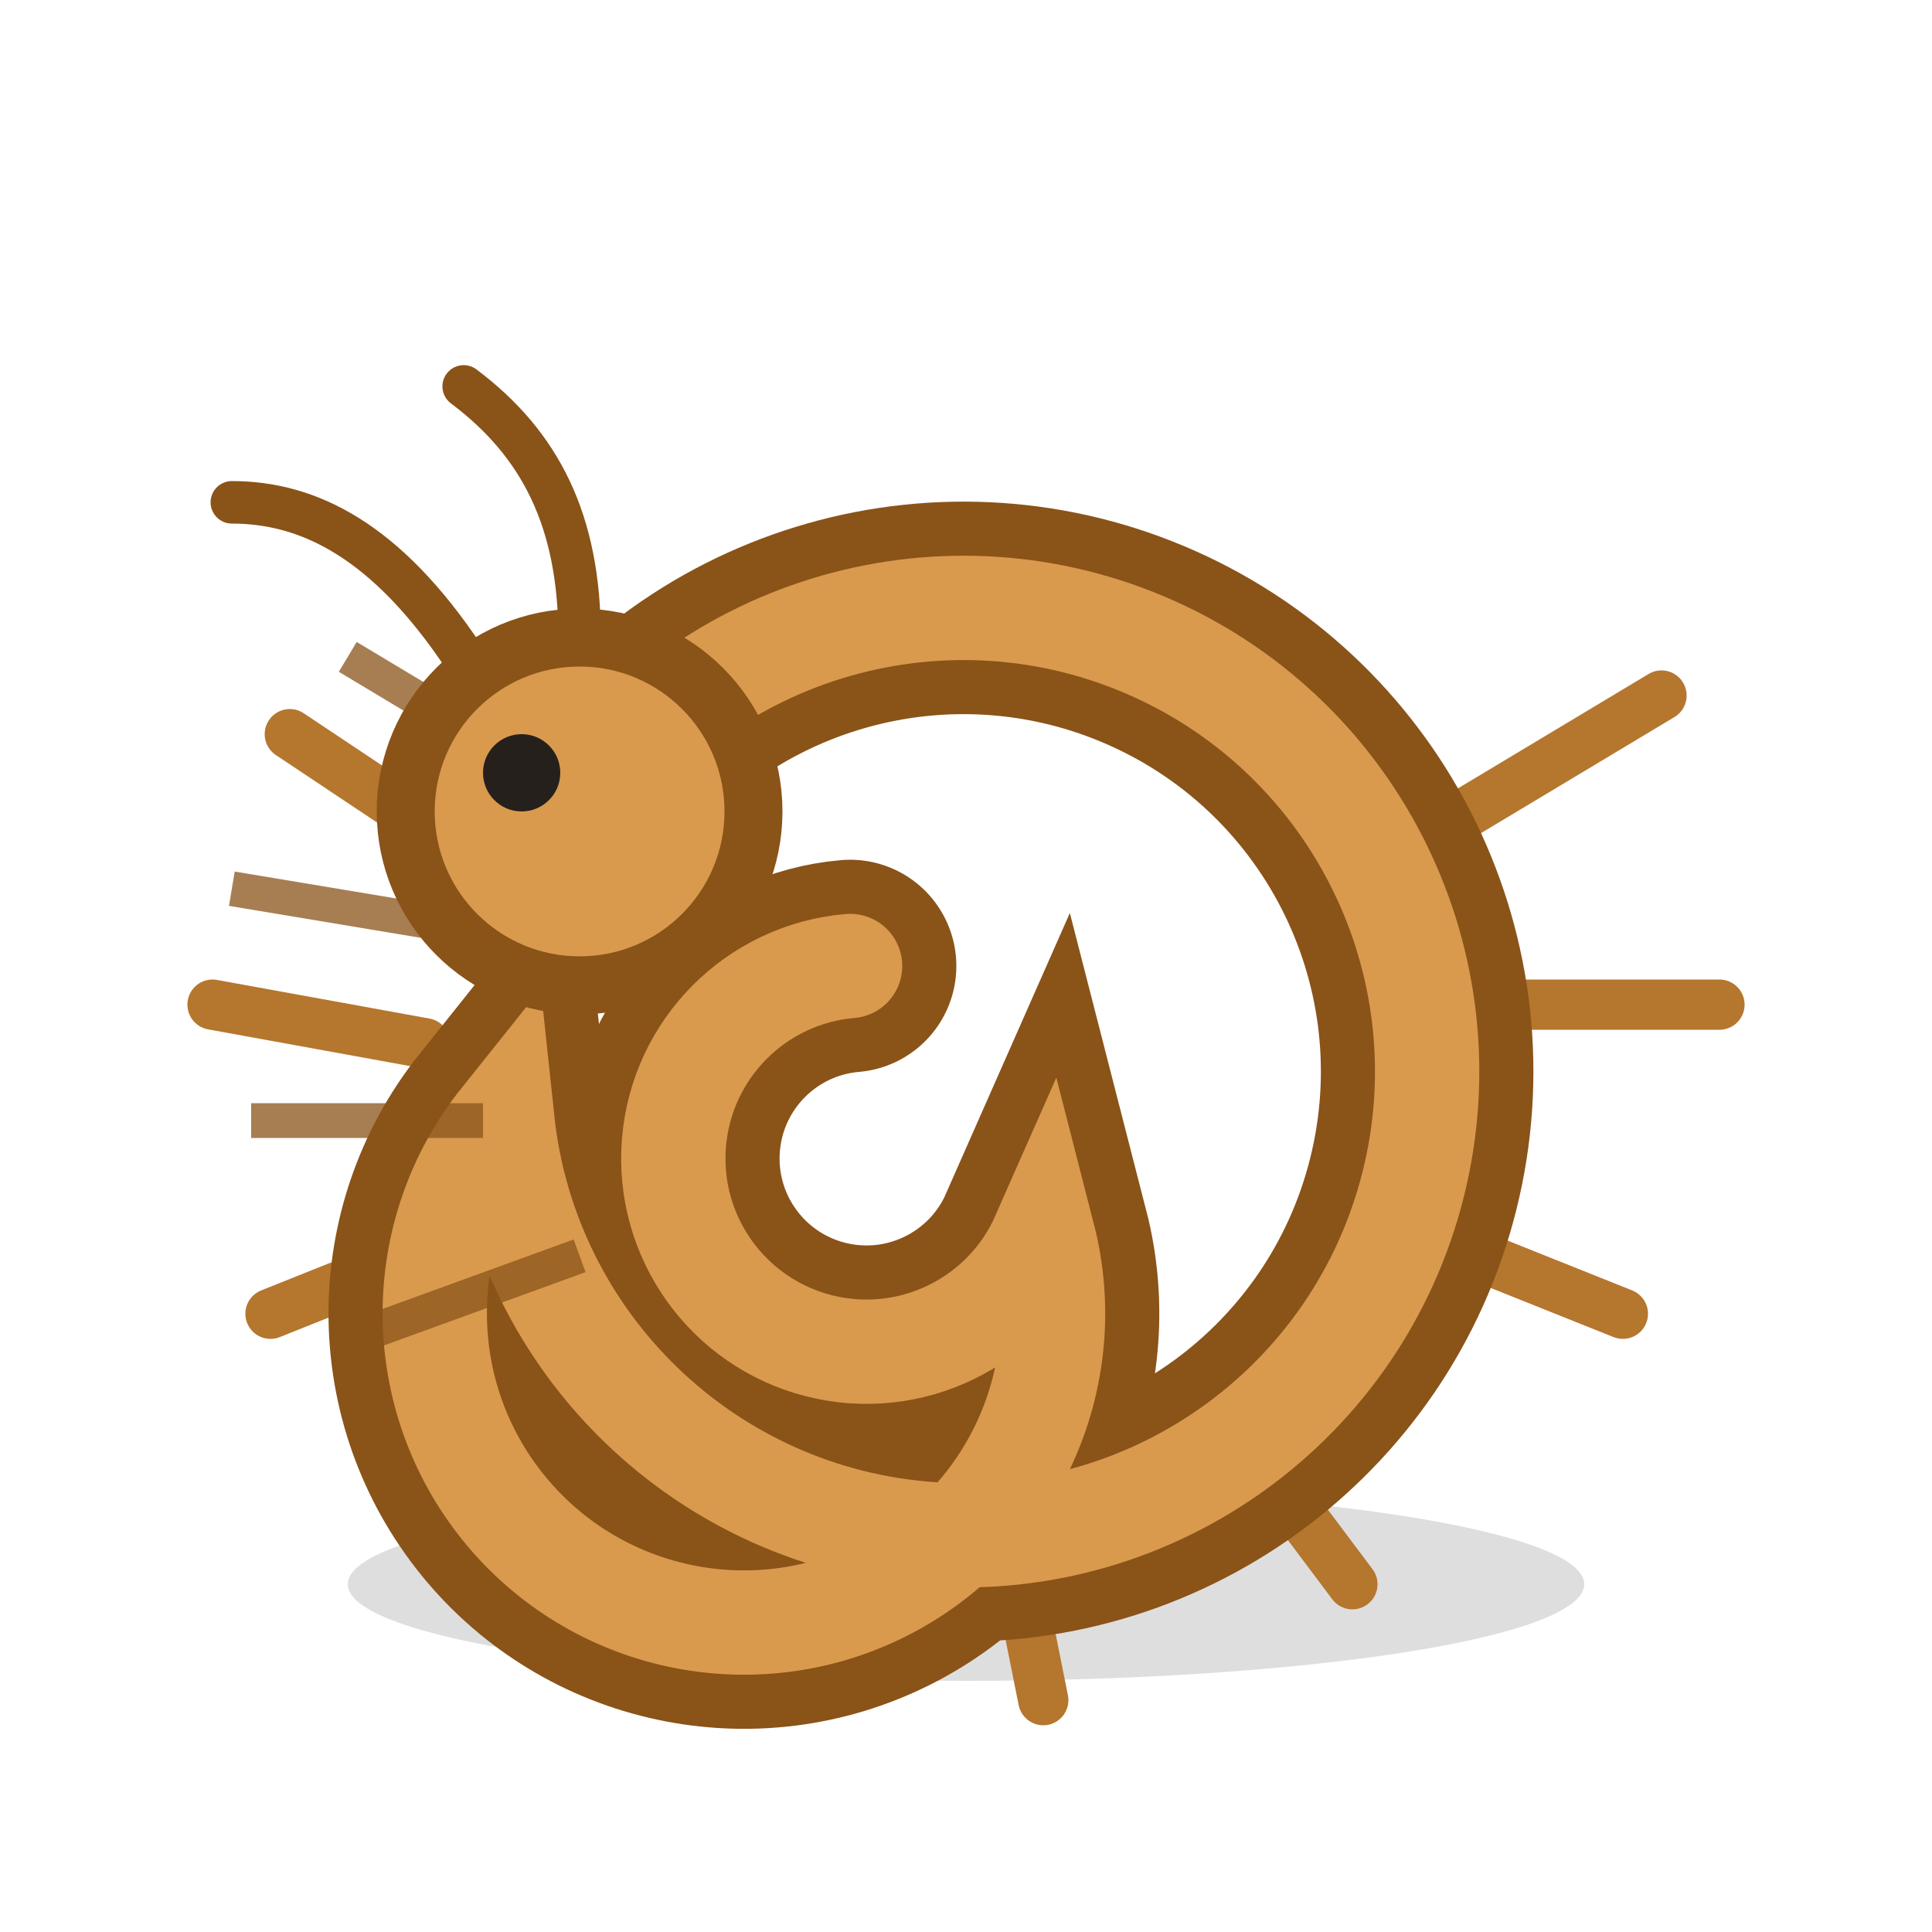
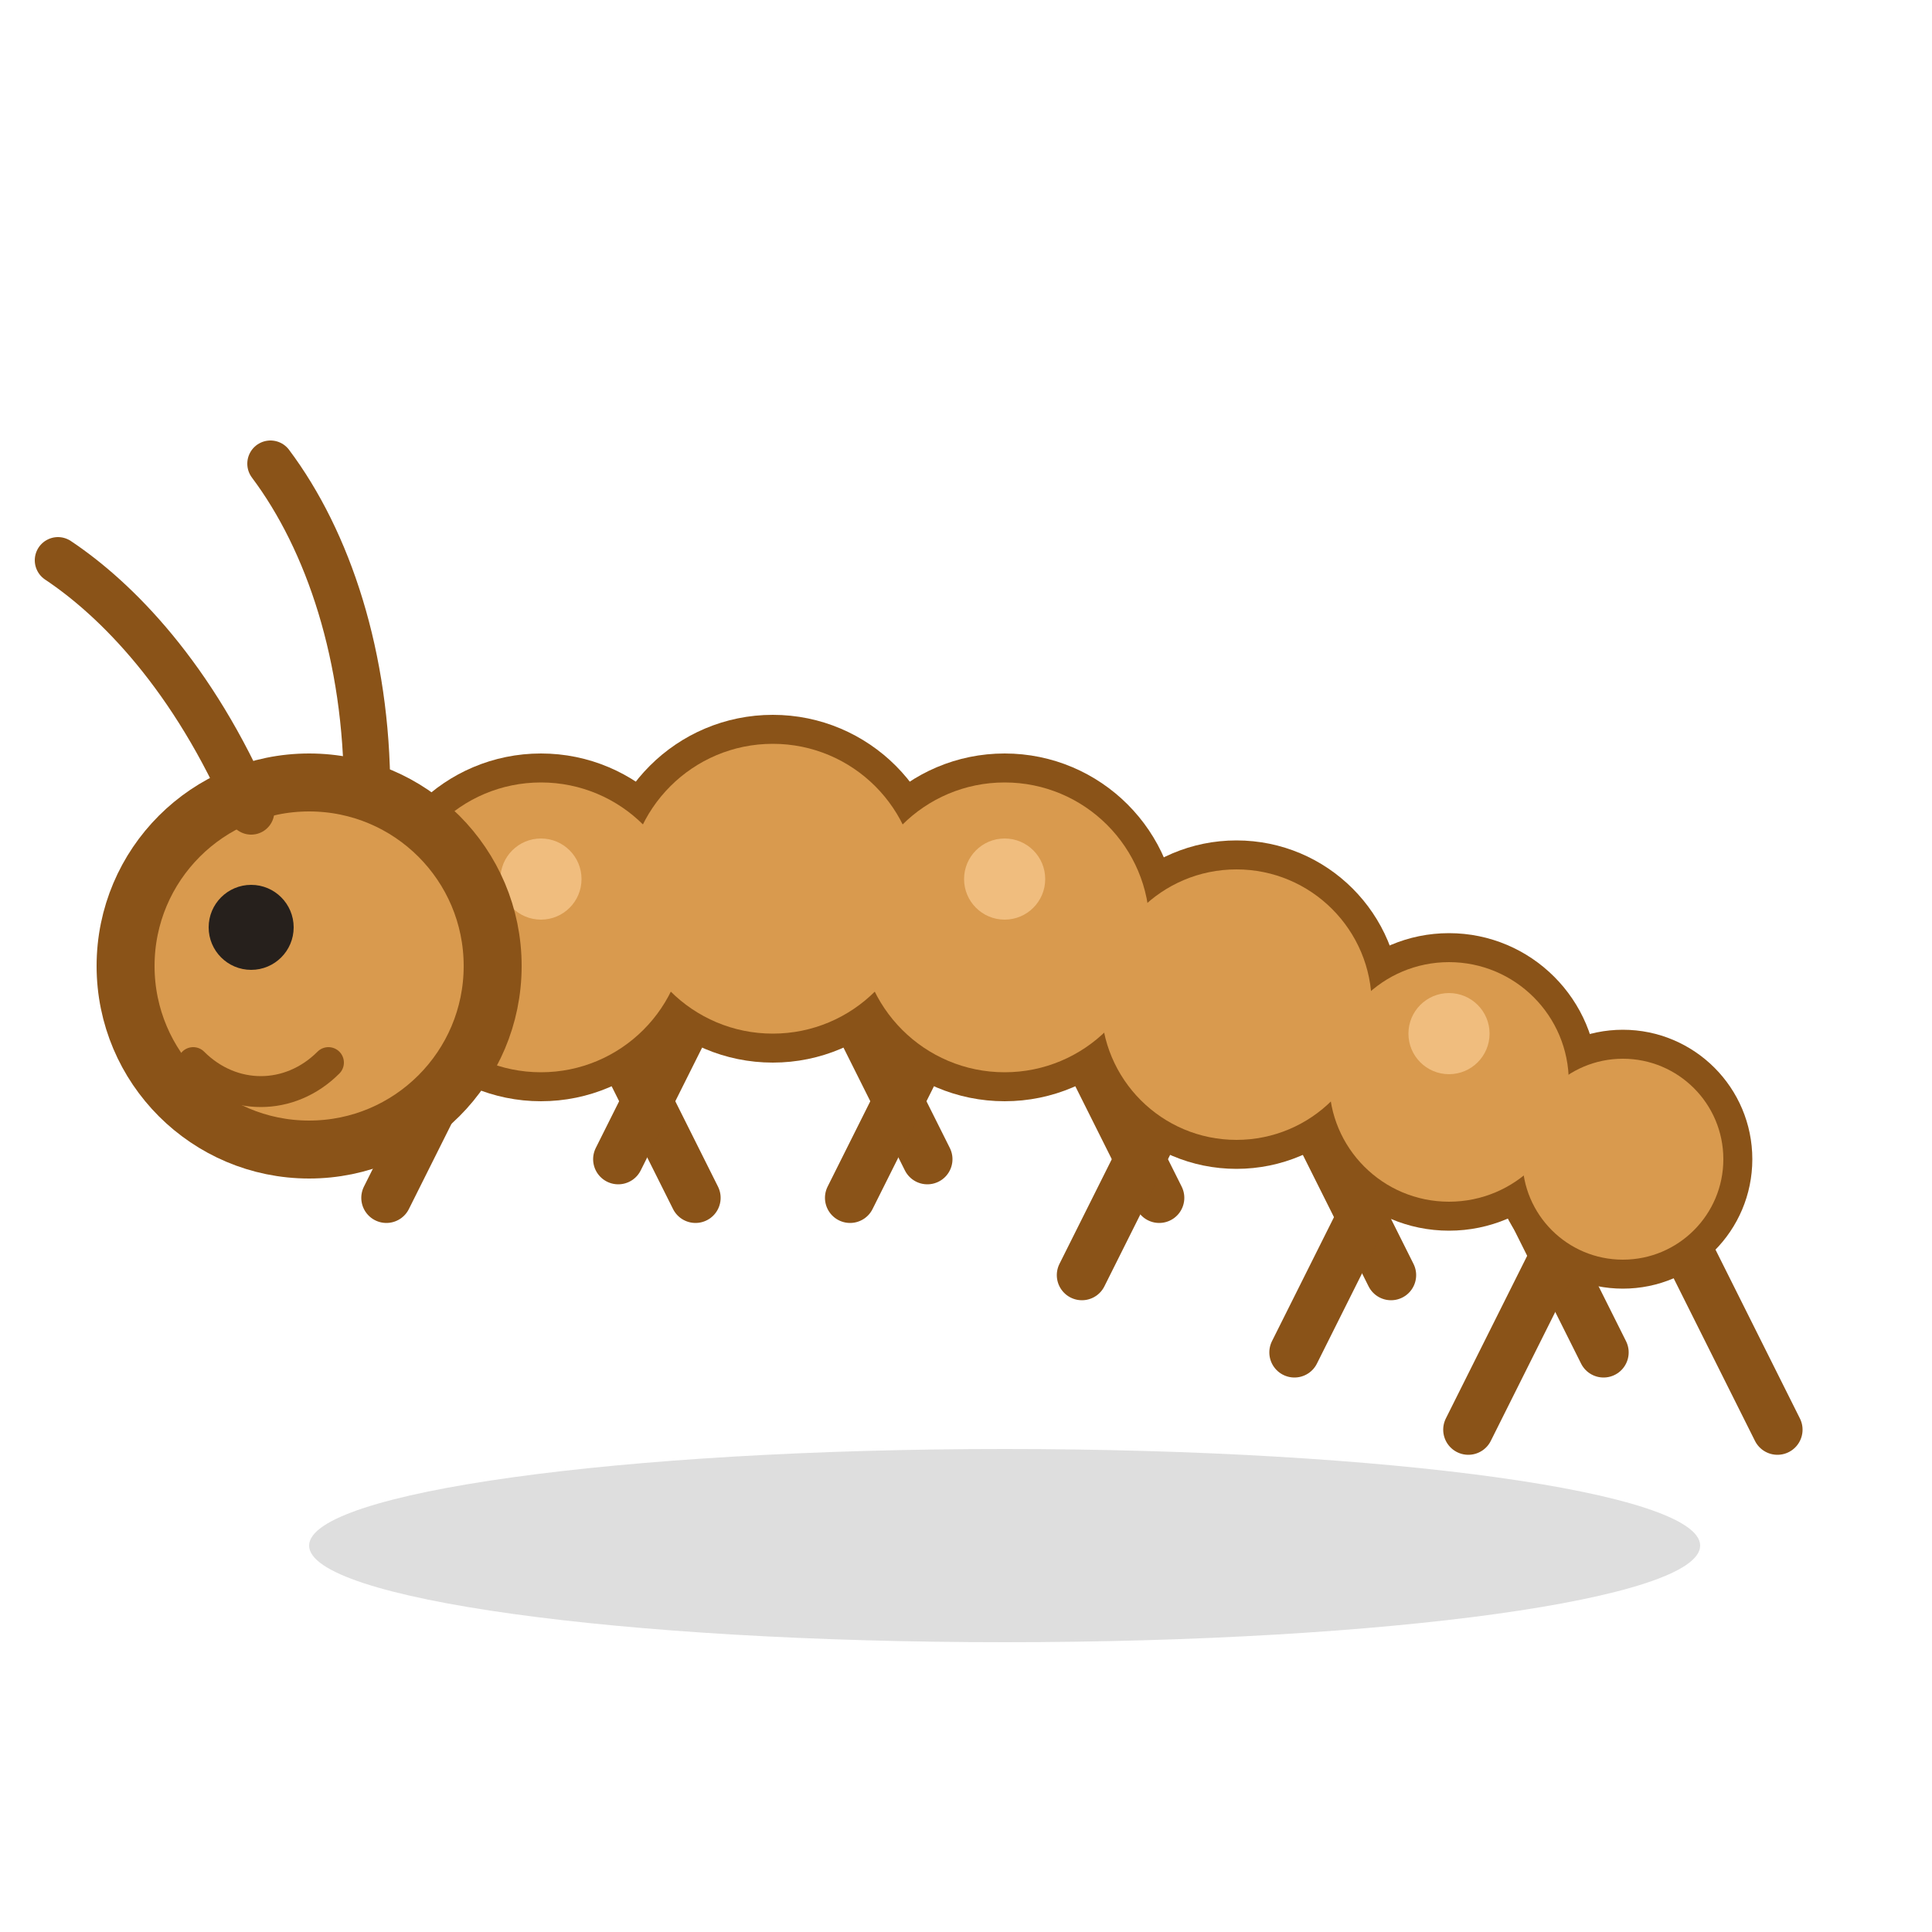
<svg xmlns="http://www.w3.org/2000/svg" viewBox="0 0 100 100">
-   <ellipse cx="50" cy="82" rx="32" ry="5" fill="#000" opacity="0.13" />
-   <g stroke="#b5762e" stroke-width="2.6" stroke-linecap="round" fill="none">
-     <path d="M24 44 L15 38 M22 54 L11 52 M24 64 L14 68 M30 72 L24 81 M40 77 L38 87              M52 78 L54 88 M64 74 L70 82 M74 64 L84 68 M78 52 L89 52 M76 42 L86 36" />
+   <ellipse cx="52" cy="80" rx="36" ry="5" fill="#000" opacity="0.13" />
+   <g stroke="#8a5318" stroke-width="2.6" stroke-linecap="round" fill="none">
+     <path d="M25 52 L20 62 M31 52 L36 62" />
+     <path d="M37 50 L32 60 M43 50 L48 60" />
+     <path d="M49 52 L44 62 M55 52 L60 62" />
+     <path d="M61 56 L56 66 M67 56 L72 66" />
+     <path d="M72 60 L67 70 M78 60 L83 70" />
+     <path d="M81 64 L76 74 M87 64 L92 74" />
  </g>
-   <g stroke="#8a5318" stroke-width="11" stroke-linecap="round" fill="none">
-     <path d="M30 42 A24 24 0 1 1 26 58 A16 16 0 1 0 54 64 A10 10 0 1 1 44 50" />
+   <g fill="#d99a4e" stroke="#8a5318" stroke-width="3">
+     <circle cx="28" cy="48" r="7.5" />
+     <circle cx="40" cy="46" r="7.5" />
+     <circle cx="52" cy="48" r="7.5" />
+     <circle cx="64" cy="52" r="7" />
+     <circle cx="75" cy="56" r="6.2" />
+     <circle cx="84" cy="60" r="5.2" />
  </g>
-   <g stroke="#d99a4e" stroke-width="5.4" stroke-linecap="round" fill="none">
-     <path d="M30 42 A24 24 0 1 1 26 58 A16 16 0 1 0 54 64 A10 10 0 1 1 44 50" />
+   <g fill="#d99a4e">
+     <circle cx="28" cy="48" r="7.5" />
+     <circle cx="40" cy="46" r="7.5" />
+     <circle cx="52" cy="48" r="7.5" />
+     <circle cx="64" cy="52" r="7" />
+     <circle cx="75" cy="56" r="6.2" />
+     <circle cx="84" cy="60" r="5.2" />
  </g>
-   <g stroke="#8a5318" stroke-width="1.8" opacity="0.75">
-     <path d="M18 34 L28 40 M12 46 L24 48 M13 58 L25 58 M19 69 L30 65" />
-   </g>
-   <circle cx="30" cy="42" r="9" fill="#d99a4e" stroke="#8a5318" stroke-width="3" />
-   <circle cx="27" cy="40" r="2" fill="#26201c" />
-   <path d="M24 34 C20 28 16 26 12 26 M30 33 C30 27 28 23 24 20" fill="none" stroke="#8a5318" stroke-width="2.2" stroke-linecap="round" />
+   <circle cx="28" cy="45.5" r="2.1" fill="#f0bd7e" />
+   <circle cx="52" cy="45.5" r="2.1" fill="#f0bd7e" />
+   <circle cx="75" cy="53.5" r="2.1" fill="#f0bd7e" />
+   <circle cx="16" cy="50" r="9.5" fill="#d99a4e" stroke="#8a5318" stroke-width="3" />
+   <circle cx="13" cy="48" r="2.2" fill="#26201c" />
+   <path d="M13 42 C10 35 6 31 3 29 M19 41 C19 34 17 28 14 24" fill="none" stroke="#8a5318" stroke-width="2.4" stroke-linecap="round" />
+   <path d="M10 55 C12 57 15 57 17 55" fill="none" stroke="#8a5318" stroke-width="1.6" stroke-linecap="round" />
</svg>
